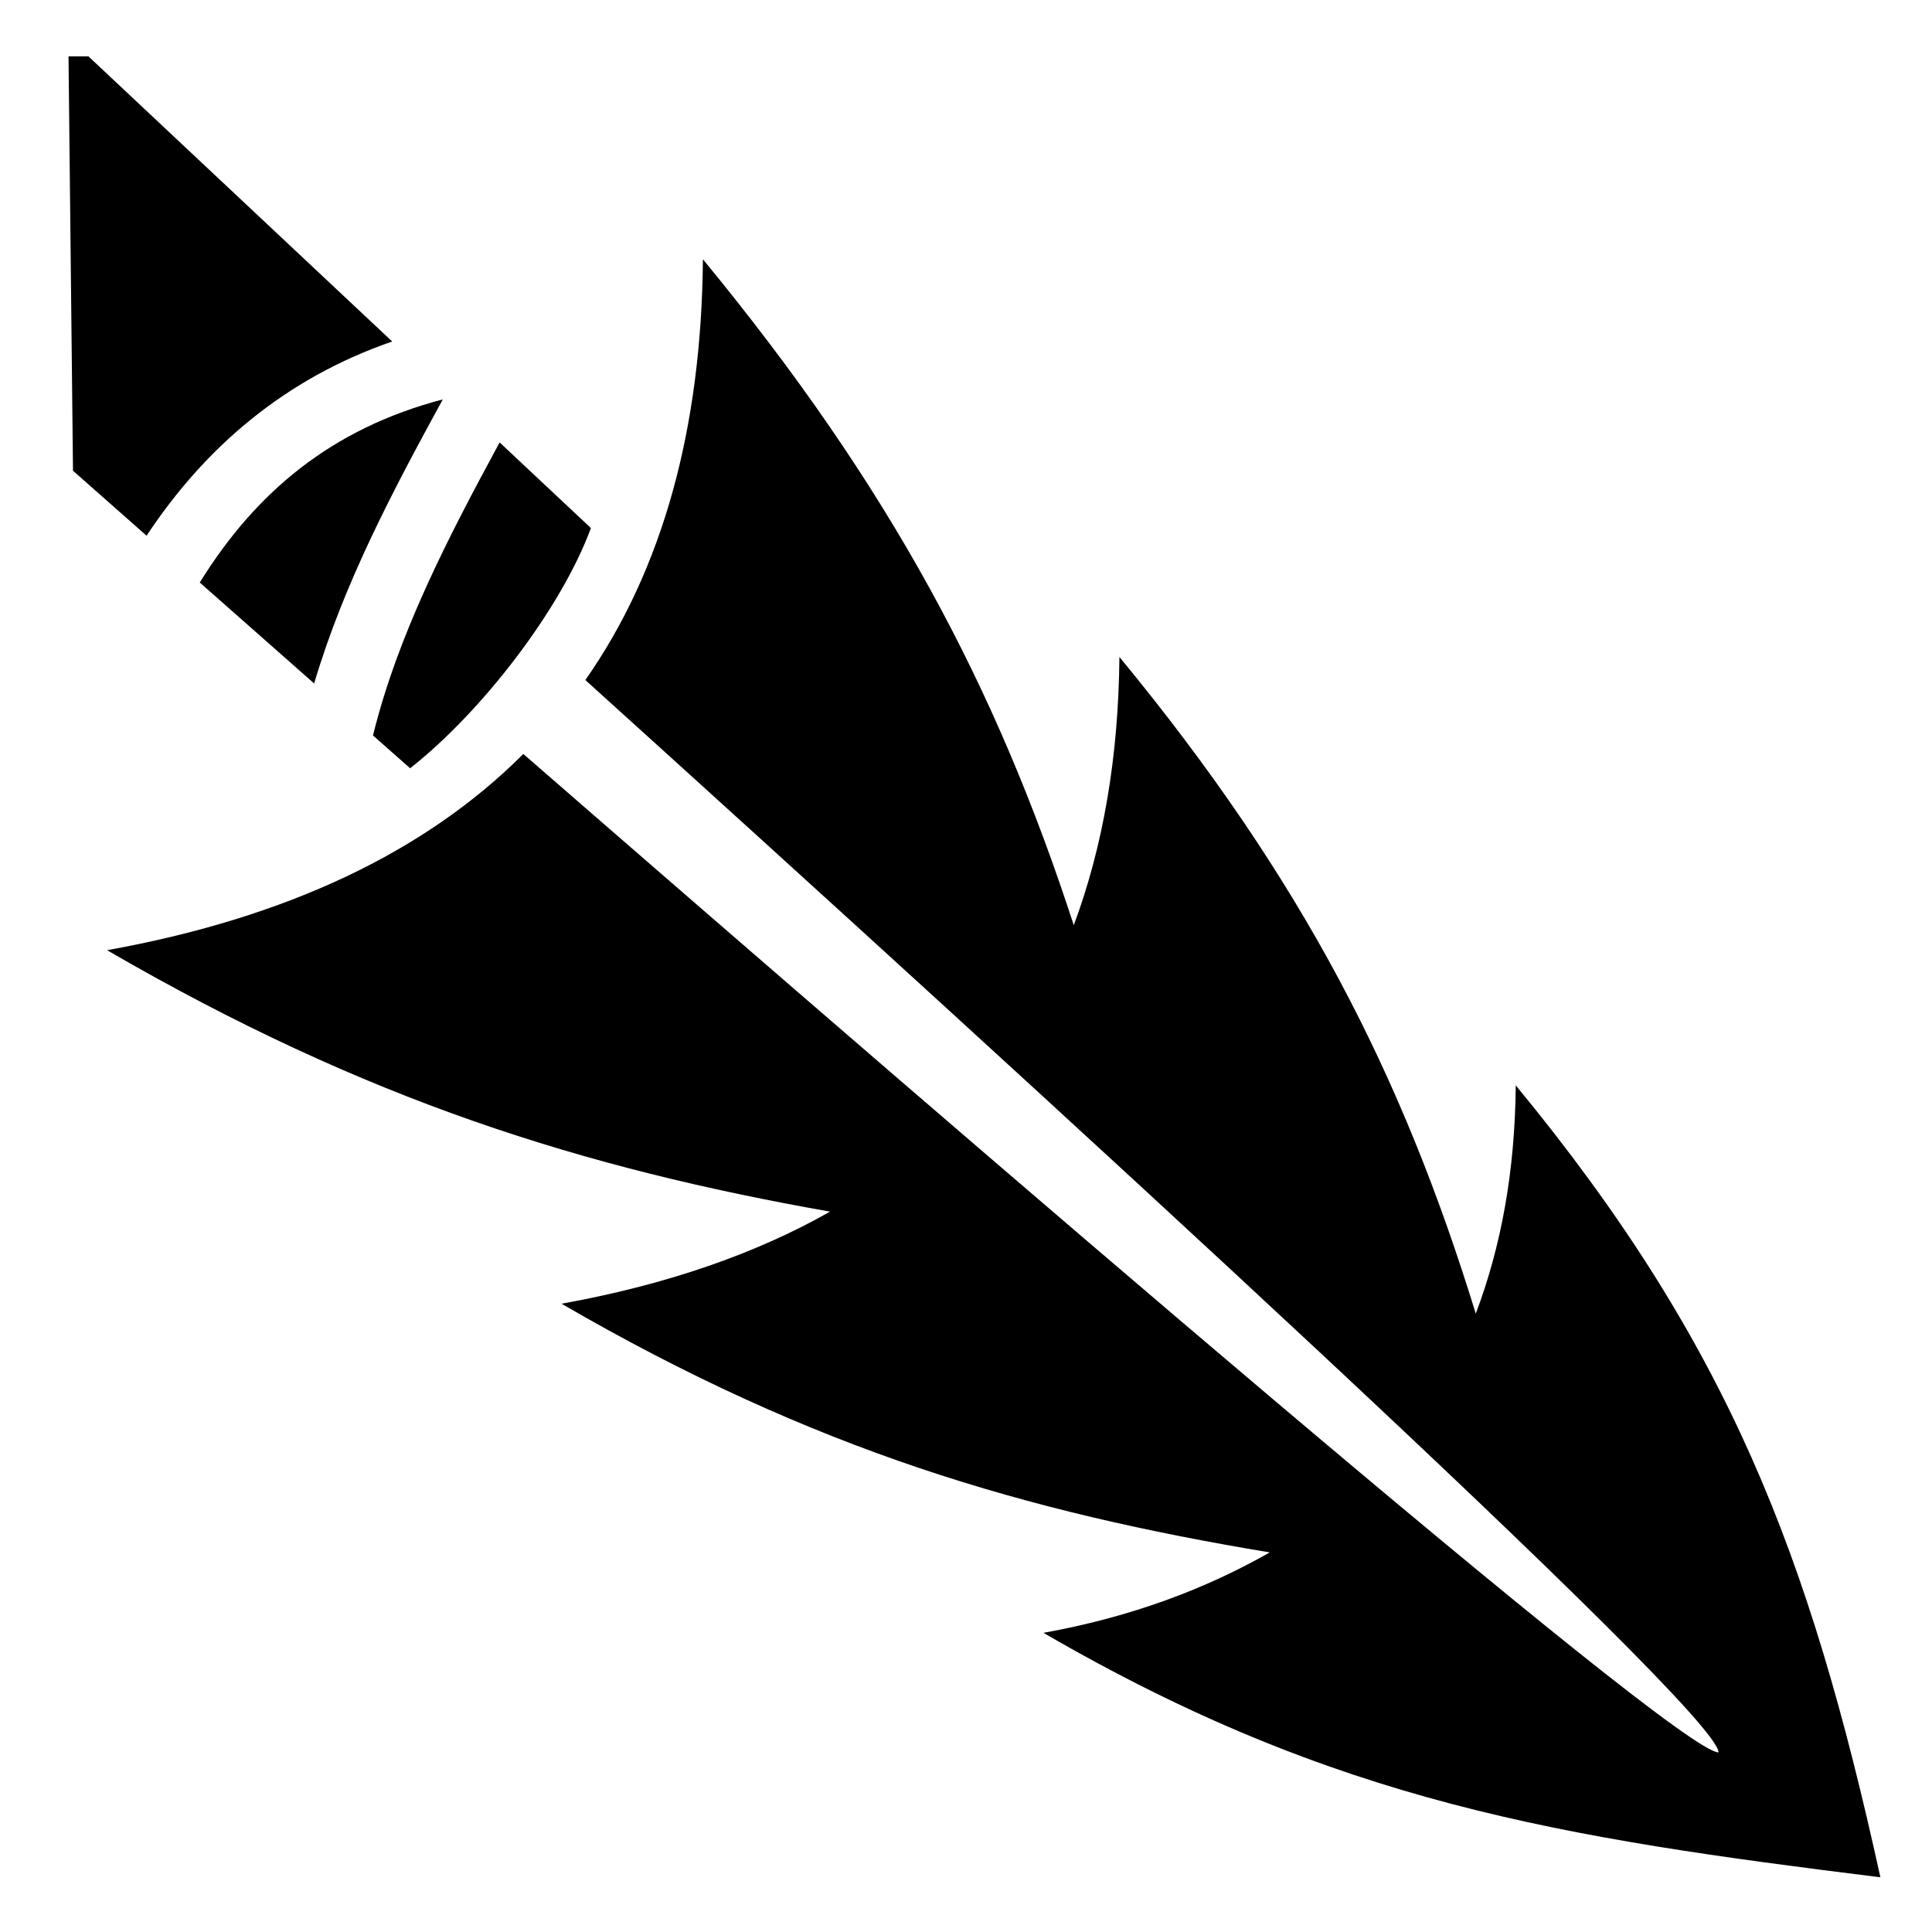
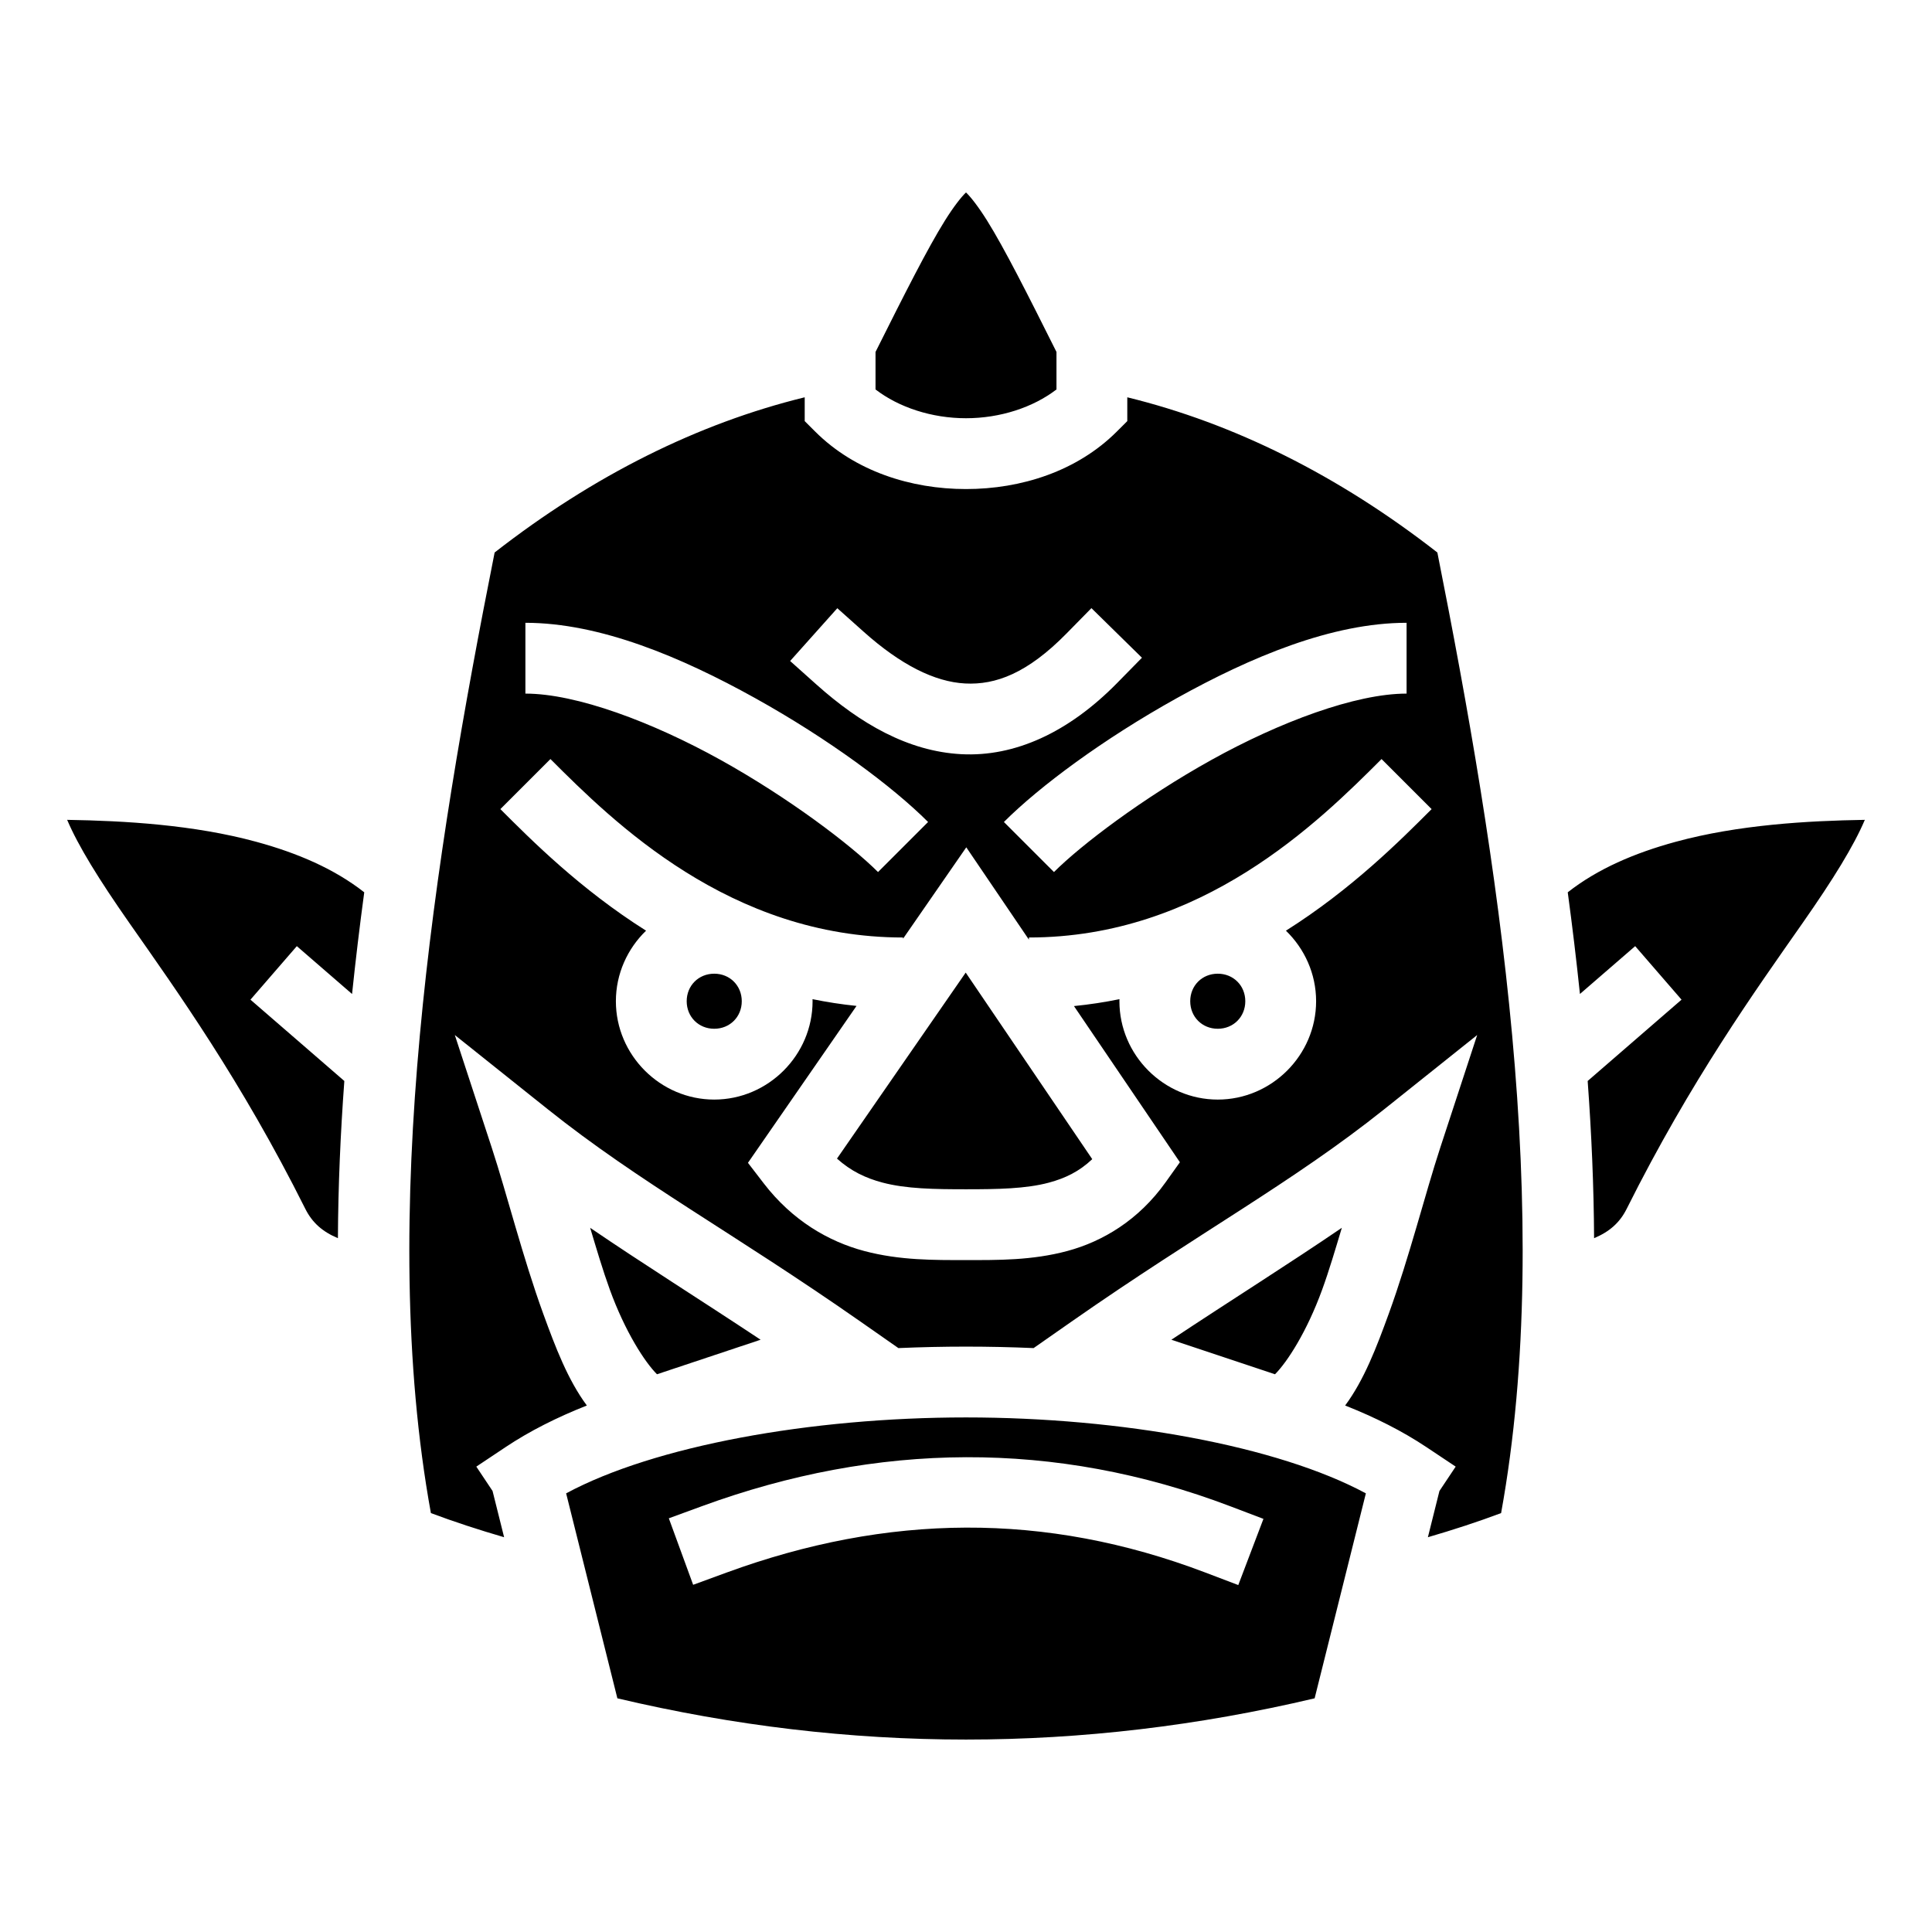
<svg xmlns="http://www.w3.org/2000/svg" viewBox="0 0 512 512">
-   <path fill="currentColor" d="M18.156 14.938l1.188 109.812 19.5 17.22c15.49-23.43 36.69-41.66 65.094-51.47l-80.5-75.563h-5.282zm168.125 53.78c-.396 44.894-10.642 82.204-31.155 111.5C272.262 286.142 455.438 453.28 455.438 464.407c-11.175 0-197.844-161.162-316.75-264.594-25.878 25.887-62.488 43.38-110.313 52 68.746 39.904 126.46 57.79 191.594 69.282-19.723 11.207-43.54 19.43-71.157 24.406 67.254 39.04 123.215 55.186 187.687 65.906-16.78 9.55-36.457 17.074-59.97 21.313C354.206 477.804 413.56 487 498.314 497.5v-.03c-18.824-85.7-40.233-141.38-96.625-209.845-.202 22.858-3.87 42.68-10.594 60.5-19.436-63.145-45.6-114.738-94.438-174.03-.235 26.606-4.35 50.287-12.094 71.093-20.53-63.15-48.564-116.11-98.28-176.47zm-68.936 37.126c-29.56 7.767-49.585 24.63-64.406 48.53l30.312 26.75c7.968-26.825 21.017-51.348 34.094-75.28zm15.062 11.406c-13.92 25.673-26.966 50.952-33.562 77.656l9.844 8.688c19.153-15.05 40.11-42.41 47.906-63.656l-24.188-22.688z" />
+   <path fill="currentColor" d="M256 51c-1.216 1.157-3.235 3.694-5.595 7.47-4.552 7.283-10.594 19.233-18.383 34.8v9.94c6.19 4.752 14.906 7.626 23.978 7.626 9.072 0 17.787-2.874 23.978-7.627v-9.94c-7.79-15.567-13.83-27.517-18.383-34.8-2.36-3.776-4.38-6.313-5.595-7.47zm-42.743 54.286c-28.17 6.895-55.87 20.62-82.175 41.132-16.04 80.706-31.2 175.83-16.89 254.565 6.188 2.322 12.687 4.44 19.403 6.398l-3.062-12.257-4.305-6.455 7.807-5.204c6.304-4.203 13.54-7.85 21.487-10.99-5.028-6.777-8.326-15.44-11.545-24.286-5.46-15.013-9.66-31.84-13.654-44.028l-9.792-29.87 24.565 19.616c24.47 19.543 49.132 32.704 82.918 56.314l10.07 7.037c5.944-.26 11.928-.39 17.917-.39 5.99 0 11.973.13 17.916.39l10.07-7.037c33.787-23.61 58.45-36.77 82.92-56.314l24.563-19.616-9.793 29.87c-3.995 12.19-8.193 29.015-13.654 44.028-3.22 8.847-6.517 17.51-11.545 24.287 7.948 3.138 15.183 6.786 21.487 10.99l7.807 5.203-4.305 6.455-3.062 12.258c6.716-1.956 13.215-4.075 19.402-6.397 14.31-78.736-.85-173.86-16.89-254.565-26.305-20.51-54.004-34.237-82.174-41.132v6.31l-2.75 2.746c-10.55 10.552-25.398 15.26-39.993 15.26-14.595 0-29.442-4.708-39.994-15.26l-2.75-2.746v-6.31zm75.98 55.876 13.39 13.145-6.572 6.695c-12.91 13.147-27.168 19.604-41.277 18.865-14.108-.74-26.793-8.077-38.39-18.442l-6.995-6.253 12.504-13.99 6.996 6.25c9.774 8.735 18.788 13.273 26.867 13.696 8.08.423 16.495-2.67 26.905-13.272l6.573-6.694zm-149.998 3.885c19.807 0 41.364 9.12 60.852 19.946 19.487 10.826 36.416 23.397 45.862 32.843l-13.268 13.267c-7.234-7.234-23.665-19.683-41.708-29.707-18.043-10.024-38.186-17.584-51.74-17.584v-18.765zm233.52 0v18.765c-13.552 0-33.695 7.56-51.738 17.584-18.043 10.024-34.474 22.473-41.708 29.707l-13.268-13.267c9.446-9.446 26.375-22.017 45.862-32.843 19.488-10.827 41.045-19.946 60.853-19.946zm-226.887 36.11c16.68 16.68 47.577 47.29 93.447 47.29v.316l16.757-24.214 16.603 24.475v-.578c45.87 0 76.767-30.61 93.447-47.29l13.268 13.266c-8.234 8.233-21.14 21.197-38.61 32.218 4.916 4.755 7.998 11.397 7.998 18.697 0 14.283-11.78 26.063-26.063 26.063-14.282 0-26.062-11.78-26.062-26.063 0-.183.01-.364.014-.546-3.9.798-7.922 1.415-12.06 1.828l28.074 41.386-3.79 5.315c-7.152 10.026-16.657 15.68-26.033 18.204-9.376 2.525-18.523 2.41-26.863 2.41s-17.496.107-26.944-2.4-19.065-8.05-26.67-17.95l-4.17-5.425 28.773-41.58c-4-.41-7.887-1.017-11.662-1.79.004.183.014.364.014.547 0 14.283-11.78 26.063-26.062 26.063-14.283 0-26.063-11.78-26.063-26.063 0-7.3 3.082-13.942 7.998-18.696-17.47-11.02-30.376-23.984-38.61-32.217l13.268-13.267zm-128.076 16.11c2.95 6.932 8.367 15.73 16.54 27.413 12.455 17.8 29.556 41.635 46.575 75.674 1.848 3.697 4.587 6.08 8.64 7.774.07-13.807.677-27.726 1.7-41.656l-24.876-21.55 12.286-14.184 14.638 12.68a899.357 899.357 0 0 1 3.23-26.948c-7.94-6.23-17.723-10.416-28.564-13.373-16.628-4.535-34.943-5.58-50.17-5.83zm476.406 0c-15.226.25-33.54 1.295-50.17 5.83-10.84 2.957-20.623 7.142-28.562 13.373a899.29 899.29 0 0 1 3.23 26.947l14.638-12.68 12.286 14.185-24.875 21.55c1.02 13.93 1.628 27.848 1.7 41.656 4.05-1.694 6.79-4.077 8.638-7.774 17.02-34.04 34.12-57.873 46.575-75.674 8.173-11.682 13.59-20.48 16.54-27.412zm-238.28 40.48L221.81 307.04c3.74 3.347 7.608 5.175 12.06 6.356 6.265 1.663 13.79 1.772 22.13 1.772s15.874-.117 21.982-1.762c4.345-1.17 8.01-2.94 11.476-6.216l-33.535-49.442zm-66.643.292c-4.142 0-7.298 3.155-7.298 7.297 0 4.14 3.156 7.297 7.298 7.297 4.14 0 7.297-3.156 7.297-7.297 0-4.142-3.156-7.298-7.297-7.298zm133.44 0c-4.14 0-7.297 3.155-7.297 7.297 0 4.14 3.156 7.297 7.297 7.297 4.142 0 7.298-3.156 7.298-7.297 0-4.142-3.156-7.298-7.298-7.298zm-166.322 67.34c1.684 5.604 3.355 11.28 5.214 16.392 4.053 11.14 9.25 19.18 12.498 22.424l27.458-9.153c-16.38-10.857-31.114-20.08-45.17-29.662zm199.204 0c-14.056 9.583-28.79 18.806-45.17 29.663l27.458 9.153c3.247-3.245 8.445-11.283 12.498-22.424 1.86-5.112 3.53-10.788 5.214-16.39zM256 375.634c-41.212 0-82.64 7.558-105.97 20.12l13.58 54.32c61.668 14.57 123.112 14.57 184.78 0l13.58-54.32c-23.33-12.562-64.758-20.12-105.97-20.12zm-.018 10.543c23.4-.08 46.826 4.167 70.074 13.005l8.77 3.334-6.67 17.542-8.77-3.336c-42.466-16.144-84.223-15.572-126.88.04l-8.814 3.226-6.448-17.623 8.81-3.223c23.152-8.473 46.527-12.883 69.928-12.964z" />
</svg>
